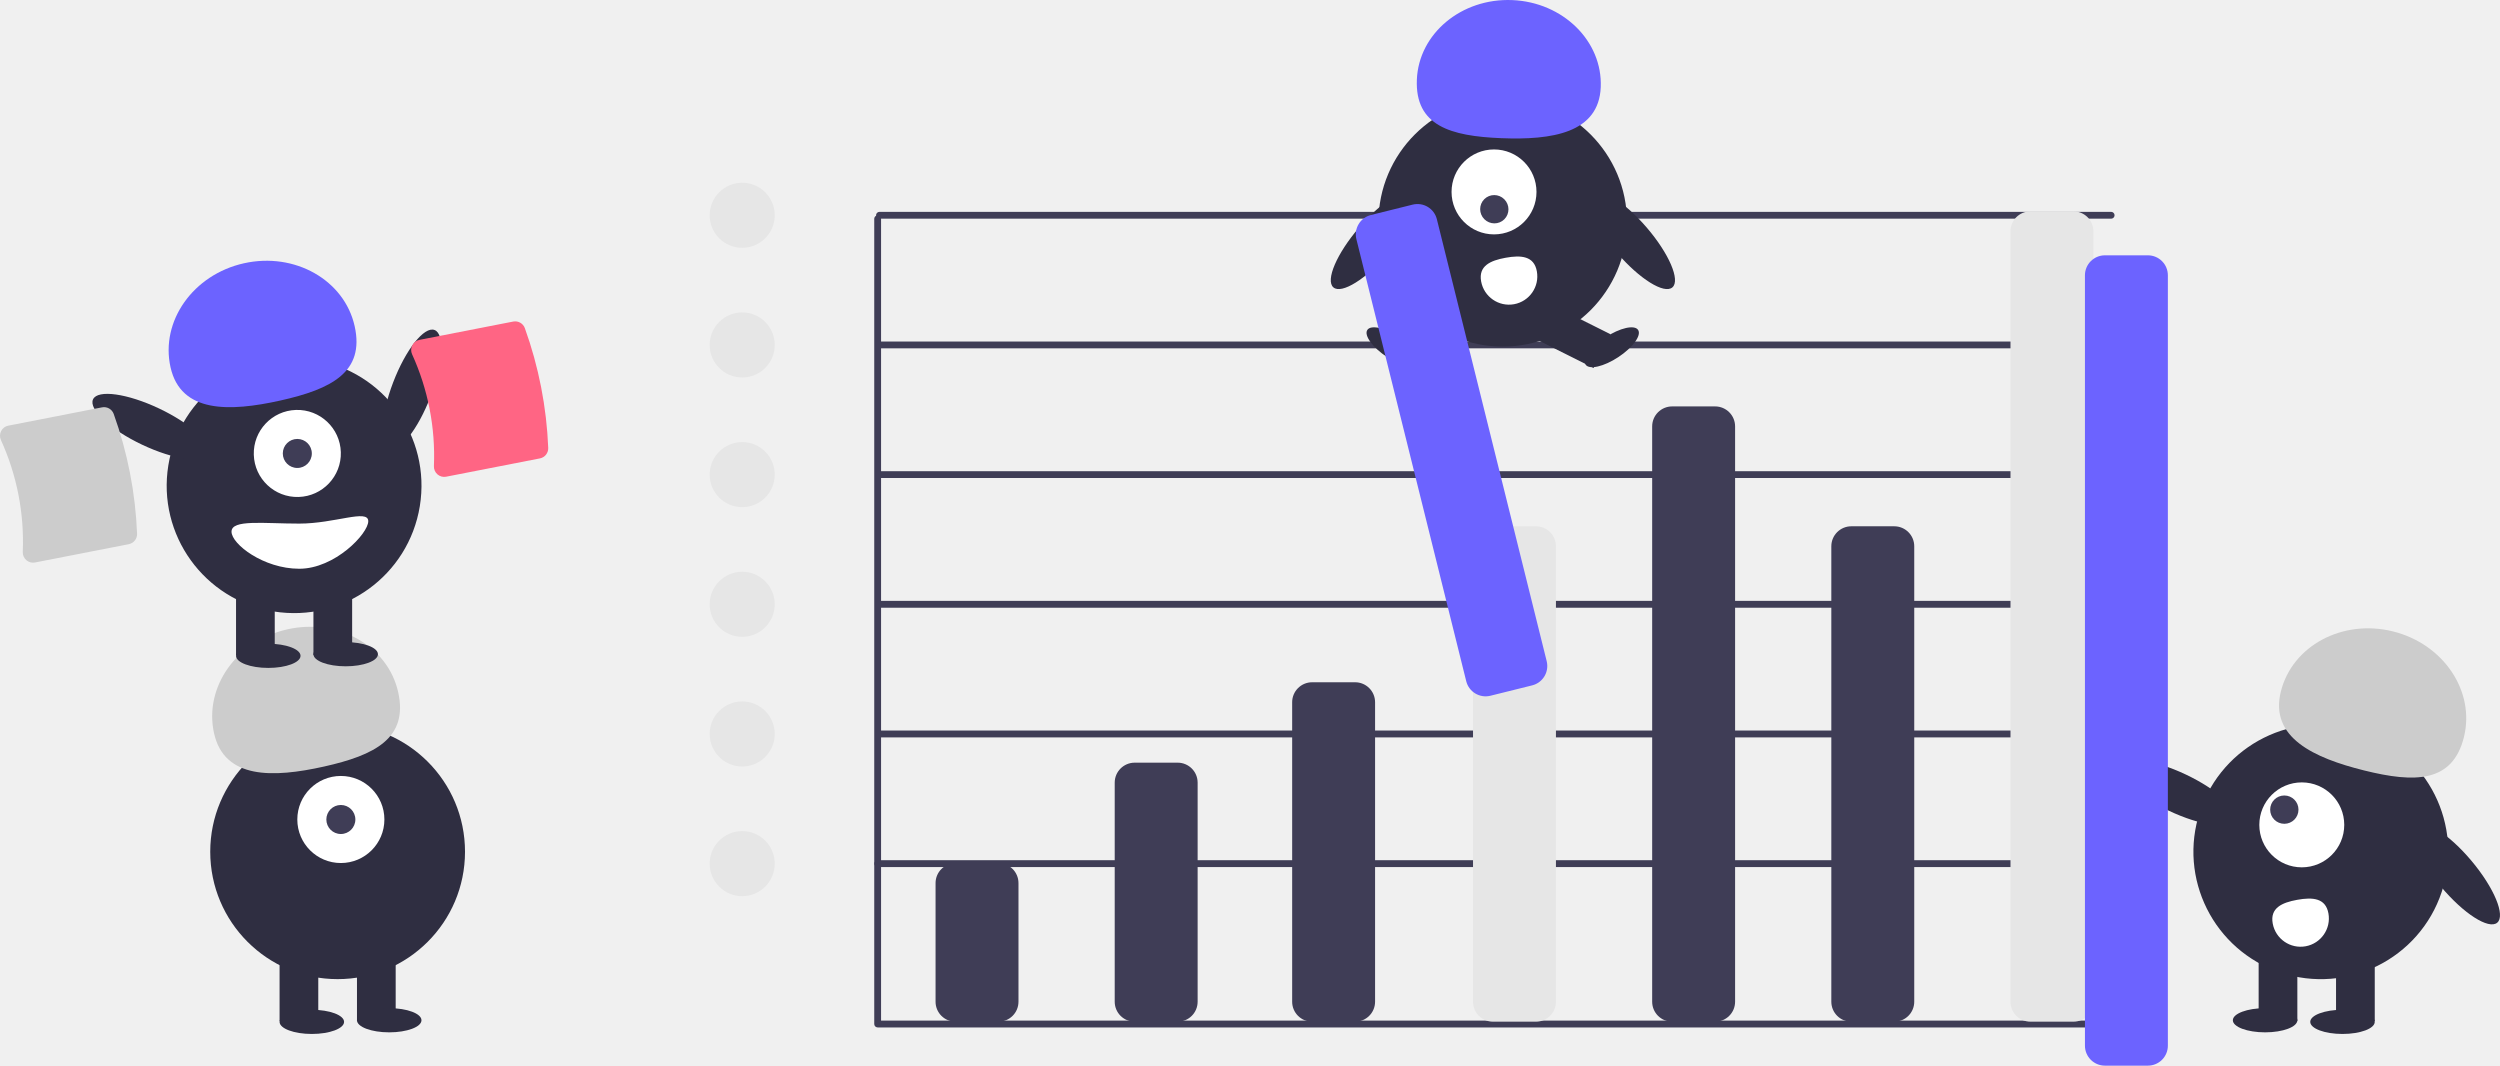
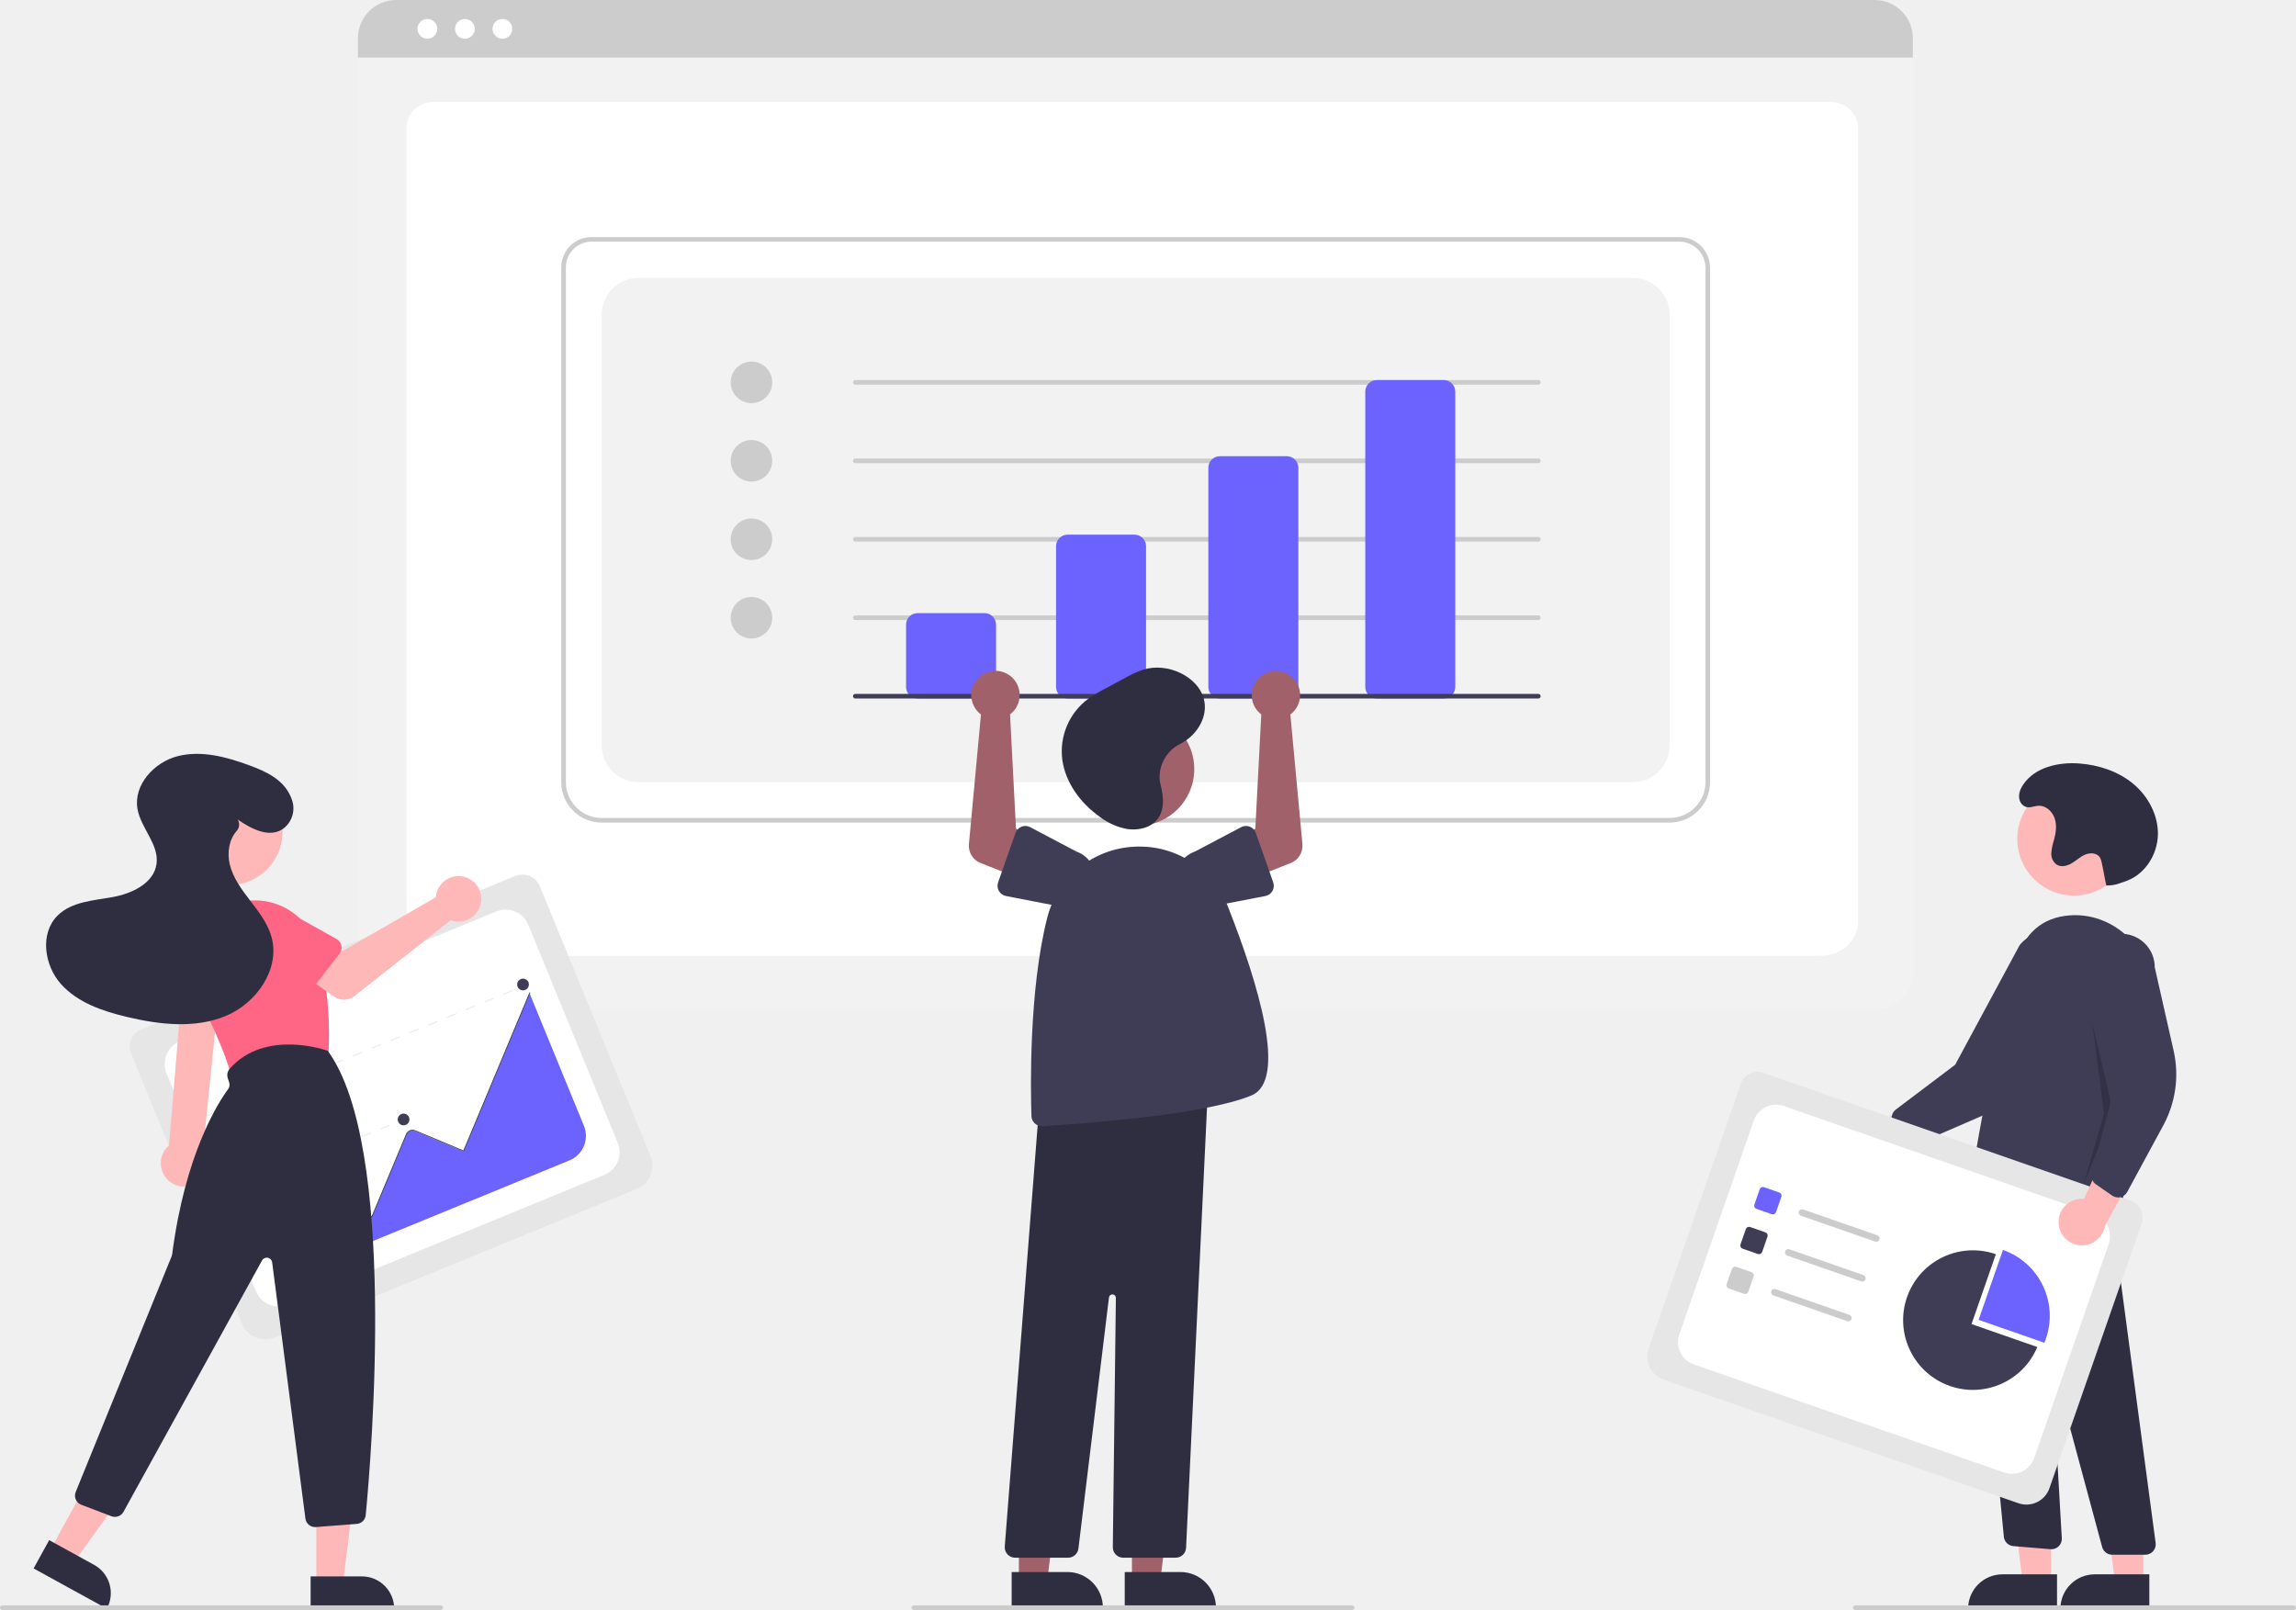
- <svg xmlns="http://www.w3.org/2000/svg" id="aff40d89-77de-4835-bbf1-69878b2c71b2" data-name="Layer 1" width="845.197" height="360.271" viewBox="0 0 845.197 360.271">
-   <path d="M890.595,617.218H474.118a1.154,1.154,0,0,1-1.154-1.154V343.797a1.154,1.154,0,0,1,2.307,0V614.911H890.595a1.154,1.154,0,0,1,0,2.307Z" transform="translate(-177.4015 -269.8646)" fill="#3f3d56" />
-   <path d="M890.595,562.995H474.118a1.154,1.154,0,0,1,0-2.307H890.595a1.154,1.154,0,0,1,0,2.307Z" transform="translate(-177.4015 -269.8646)" fill="#3f3d56" />
-   <path d="M891.172,519.156H474.695a1.154,1.154,0,0,1,0-2.307H891.172a1.154,1.154,0,0,1,0,2.307Z" transform="translate(-177.4015 -269.8646)" fill="#3f3d56" />
-   <path d="M891.172,475.316H474.695a1.154,1.154,0,0,1,0-2.307H891.172a1.154,1.154,0,0,1,0,2.307Z" transform="translate(-177.4015 -269.8646)" fill="#3f3d56" />
-   <path d="M891.172,431.476H474.695a1.154,1.154,0,0,1,0-2.307H891.172a1.154,1.154,0,0,1,0,2.307Z" transform="translate(-177.4015 -269.8646)" fill="#3f3d56" />
-   <path d="M891.172,387.637H474.695a1.154,1.154,0,0,1,0-2.307H891.172a1.154,1.154,0,0,1,0,2.307Z" transform="translate(-177.4015 -269.8646)" fill="#3f3d56" />
-   <path d="M891.172,343.797H474.695a1.154,1.154,0,0,1,0-2.307H891.172a1.154,1.154,0,0,1,0,2.307Z" transform="translate(-177.4015 -269.8646)" fill="#3f3d56" />
-   <path d="M514.983,615.27H500.439a6.752,6.752,0,0,1-6.745-6.745V568.414a6.752,6.752,0,0,1,6.745-6.745h14.544a6.752,6.752,0,0,1,6.745,6.745V608.525A6.752,6.752,0,0,1,514.983,615.27Z" transform="translate(-177.4015 -269.8646)" fill="#3f3d56" />
-   <path d="M575.551,615.27H561.007a6.752,6.752,0,0,1-6.745-6.745V534.452a6.752,6.752,0,0,1,6.745-6.745h14.544a6.752,6.752,0,0,1,6.745,6.745V608.525A6.752,6.752,0,0,1,575.551,615.27Z" transform="translate(-177.4015 -269.8646)" fill="#3f3d56" />
-   <path d="M696.686,615.27H682.143a6.753,6.753,0,0,1-6.745-6.745V454.537a6.753,6.753,0,0,1,6.745-6.745h14.543a6.753,6.753,0,0,1,6.745,6.745V608.525A6.753,6.753,0,0,1,696.686,615.27Z" transform="translate(-177.4015 -269.8646)" fill="#e6e6e6" />
-   <path d="M635.542,615.27H620.998a6.753,6.753,0,0,1-6.745-6.745V507.269a6.753,6.753,0,0,1,6.745-6.745h14.543a6.753,6.753,0,0,1,6.745,6.745V608.525A6.753,6.753,0,0,1,635.542,615.27Z" transform="translate(-177.4015 -269.8646)" fill="#3f3d56" />
-   <path d="M757.254,615.27H742.711a6.753,6.753,0,0,1-6.745-6.745V414.009a6.753,6.753,0,0,1,6.745-6.745h14.544a6.753,6.753,0,0,1,6.745,6.745V608.525A6.753,6.753,0,0,1,757.254,615.27Z" transform="translate(-177.4015 -269.8646)" fill="#3f3d56" />
-   <path d="M817.823,615.27H803.279a6.753,6.753,0,0,1-6.745-6.745V454.537a6.753,6.753,0,0,1,6.745-6.745h14.544a6.753,6.753,0,0,1,6.745,6.745V608.525A6.753,6.753,0,0,1,817.823,615.27Z" transform="translate(-177.4015 -269.8646)" fill="#3f3d56" />
-   <path d="M878.39,615.27H863.847A6.753,6.753,0,0,1,857.102,608.525V348.062a6.753,6.753,0,0,1,6.745-6.745h14.543a6.753,6.753,0,0,1,6.745,6.745V608.525A6.753,6.753,0,0,1,878.39,615.27Z" transform="translate(-177.4015 -269.8646)" fill="#e6e6e6" />
-   <circle cx="508.038" cy="75.159" r="42.012" fill="#2f2e41" />
-   <rect x="650.664" y="377.07" width="22.868" height="12.763" transform="translate(-279.016 67.19549) rotate(-26.60099)" fill="#2f2e41" />
-   <ellipse cx="648.548" cy="387.264" rx="3.989" ry="10.636" transform="translate(-209.1668 445.6714) rotate(-56.60122)" fill="#2f2e41" />
-   <rect x="702.4" y="372.018" width="12.763" height="22.868" transform="translate(-128.8564 575.6413) rotate(-63.39901)" fill="#2f2e41" />
-   <ellipse cx="722.331" cy="387.264" rx="10.636" ry="3.989" transform="translate(-271.2902 191.7049) rotate(-33.39878)" fill="#2f2e41" />
-   <circle cx="505.097" cy="64.882" r="14.359" fill="#fff" />
-   <ellipse cx="682.597" cy="340.6" rx="4.766" ry="4.8" transform="translate(-218.3142 312.5636) rotate(-45)" fill="#3f3d56" />
-   <path d="M718.581,299.318c.632-15.554-12.773-28.728-29.941-29.425s-31.597,11.346-32.229,26.9,11.302,19.087,28.47,19.785S717.949,314.872,718.581,299.318Z" transform="translate(-177.4015 -269.8646)" fill="#6c63ff" />
-   <ellipse cx="729.115" cy="351.084" rx="6.594" ry="21.006" transform="translate(-230.1947 289.7572) rotate(-40.64516)" fill="#2f2e41" />
-   <ellipse cx="641.881" cy="351.084" rx="21.006" ry="6.594" transform="translate(-220.0119 339.5652) rotate(-49.35484)" fill="#2f2e41" />
-   <path d="M696.978,361.58a9.572,9.572,0,0,1-18.835,3.429l-.003-.018c-.942-5.202,3.08-7.043,8.283-7.985S696.036,356.378,696.978,361.58Z" transform="translate(-177.4015 -269.8646)" fill="#fff" />
-   <ellipse cx="1007.831" cy="565.299" rx="6.76" ry="21.534" transform="translate(-305.2117 508.9902) rotate(-39.93837)" fill="#2f2e41" />
-   <circle cx="962.024" cy="557.821" r="43.067" transform="translate(-48.79241 1024.214) rotate(-71.56504)" fill="#2f2e41" />
-   <rect x="789.767" y="321.756" width="13.084" height="23.442" fill="#2f2e41" />
-   <rect x="763.6" y="321.756" width="13.084" height="23.442" fill="#2f2e41" />
-   <ellipse cx="791.948" cy="345.471" rx="10.903" ry="4.089" fill="#2f2e41" />
-   <ellipse cx="765.78" cy="344.926" rx="10.903" ry="4.089" fill="#2f2e41" />
-   <path d="M948.501,503.685c3.846-15.487,20.821-24.601,37.915-20.356s27.834,20.24,23.989,35.727-16.604,15.537-33.698,11.292S944.655,519.172,948.501,503.685Z" transform="translate(-177.4015 -269.8646)" fill="#ccc" />
-   <ellipse cx="913.516" cy="537.838" rx="6.76" ry="21.534" transform="translate(-141.3057 862.8808) rotate(-64.62574)" fill="#2f2e41" />
-   <circle cx="778.184" cy="278.869" r="14.359" fill="#fff" />
-   <circle cx="772.282" cy="273.723" r="4.786" fill="#3f3d56" />
-   <path d="M964.593,578.649a9.572,9.572,0,0,1-18.835,3.429l-.003-.018c-.942-5.202,3.08-7.043,8.283-7.985S963.651,573.447,964.593,578.649Z" transform="translate(-177.4015 -269.8646)" fill="#fff" />
-   <path d="M903.565,630.135H889.022a6.753,6.753,0,0,1-6.745-6.745V362.928a6.753,6.753,0,0,1,6.745-6.745h14.543a6.753,6.753,0,0,1,6.745,6.745V623.391A6.753,6.753,0,0,1,903.565,630.135Z" transform="translate(-177.4015 -269.8646)" fill="#6c63ff" />
-   <circle cx="114.144" cy="287.957" r="43.067" fill="#2f2e41" />
-   <rect x="94.519" y="321.756" width="13.084" height="23.442" fill="#2f2e41" />
-   <rect x="120.686" y="321.756" width="13.084" height="23.442" fill="#2f2e41" />
-   <ellipse cx="105.422" cy="345.471" rx="10.903" ry="4.089" fill="#2f2e41" />
-   <ellipse cx="131.589" cy="344.926" rx="10.903" ry="4.089" fill="#2f2e41" />
-   <circle cx="115.235" cy="277.054" r="14.719" fill="#fff" />
-   <circle cx="115.235" cy="277.054" r="4.906" fill="#3f3d56" />
-   <path d="M249.769,517.77c-3.477-15.574,7.639-31.31,24.829-35.149s33.944,5.675,37.422,21.249-7.915,21.318-25.105,25.156S253.246,533.344,249.769,517.77Z" transform="translate(-177.4015 -269.8646)" fill="#ccc" />
-   <ellipse cx="316.634" cy="401.549" rx="21.534" ry="6.76" transform="translate(-348.8993 284.0852) rotate(-69.08217)" fill="#2f2e41" />
-   <circle cx="276.826" cy="434.071" r="43.067" transform="translate(-373.3838 367.9278) rotate(-80.78252)" fill="#2f2e41" />
-   <rect x="79.799" y="198.006" width="13.084" height="23.442" fill="#2f2e41" />
-   <rect x="105.967" y="198.006" width="13.084" height="23.442" fill="#2f2e41" />
-   <ellipse cx="90.702" cy="221.72" rx="10.903" ry="4.089" fill="#2f2e41" />
-   <ellipse cx="116.87" cy="221.175" rx="10.903" ry="4.089" fill="#2f2e41" />
-   <circle cx="277.917" cy="423.168" r="14.719" transform="translate(-189.7116 -261.5185) rotate(-1.68323)" fill="#fff" />
-   <circle cx="100.515" cy="153.303" r="4.906" fill="#3f3d56" />
-   <path d="M235.05,394.019c-3.477-15.574,7.639-31.31,24.829-35.149s33.944,5.675,37.422,21.249-7.915,21.318-25.105,25.156S238.527,409.593,235.05,394.019Z" transform="translate(-177.4015 -269.8646)" fill="#6c63ff" />
-   <ellipse cx="228.318" cy="414.087" rx="6.76" ry="21.534" transform="translate(-421.0639 173.0663) rotate(-64.62574)" fill="#2f2e41" />
-   <path d="M255.672,449.608c0,4.215,10.853,12.539,22.897,12.539s23.335-11.867,23.335-16.082-11.292.818-23.335.818S255.672,445.393,255.672,449.608Z" transform="translate(-177.4015 -269.8646)" fill="#fff" />
-   <path d="M695.389,501.577l-14.114,3.507a6.753,6.753,0,0,1-8.172-4.919l-37.137-149.443a6.753,6.753,0,0,1,4.919-8.172l14.114-3.507a6.753,6.753,0,0,1,8.172,4.919l37.137,149.443A6.753,6.753,0,0,1,695.389,501.577Z" transform="translate(-177.4015 -269.8646)" fill="#6c63ff" />
-   <path d="M359.938,424.84l-31.701,6.188a3.44,3.44,0,0,1-2.92-.772,3.498,3.498,0,0,1-1.217-2.82,82.894,82.894,0,0,0-7.376-37.786,3.499,3.499,0,0,1,.067-3.071,3.44,3.44,0,0,1,2.415-1.814l31.701-6.188a3.485,3.485,0,0,1,3.928,2.209,135.693,135.693,0,0,1,7.911,40.529A3.485,3.485,0,0,1,359.938,424.84Z" transform="translate(-177.4015 -269.8646)" fill="#ff6584" />
-   <path d="M220.938,453.84l-31.701,6.188a3.44,3.44,0,0,1-2.92-.772,3.498,3.498,0,0,1-1.217-2.82,82.894,82.894,0,0,0-7.376-37.786,3.499,3.499,0,0,1,.067-3.071,3.44,3.44,0,0,1,2.415-1.814l31.701-6.188a3.485,3.485,0,0,1,3.928,2.209,135.693,135.693,0,0,1,7.911,40.529A3.485,3.485,0,0,1,220.938,453.84Z" transform="translate(-177.4015 -269.8646)" fill="#ccc" />
-   <circle cx="250.924" cy="72.779" r="11" fill="#e6e6e6" />
-   <circle cx="250.924" cy="116.619" r="11" fill="#e6e6e6" />
-   <circle cx="250.924" cy="160.458" r="11" fill="#e6e6e6" />
-   <circle cx="250.924" cy="204.298" r="11" fill="#e6e6e6" />
-   <circle cx="250.924" cy="248.138" r="11" fill="#e6e6e6" />
-   <circle cx="250.924" cy="291.977" r="11" fill="#e6e6e6" />
+ <svg xmlns="http://www.w3.org/2000/svg" id="bb535a4d-a035-40f6-99ac-869b240e0289" data-name="Layer 1" width="995" height="697.681" viewBox="0 0 995 697.681">
+   <path d="M915.189,538.707H274.35a16.519,16.519,0,0,1-16.5-16.5V127.054A12.102,12.102,0,0,1,269.938,114.965H919.391a12.311,12.311,0,0,1,12.297,12.297V522.207A16.519,16.519,0,0,1,915.189,538.707Z" transform="translate(-102.5 -101.1595)" fill="#f2f2f2" />
+   <path d="M891.811,515.341H294.567c-8.755,0-15.878-6.67-15.878-14.868v-344.105c0-6.08,5.278-11.027,11.766-11.027H895.728c6.595,0,11.961,5.028,11.961,11.209V500.472C907.689,508.671,900.566,515.341,891.811,515.341Z" transform="translate(-102.5 -101.1595)" fill="#fff" />
+   <path d="M931.459,126.11H257.619V117.709a16.574,16.574,0,0,1,16.56-16.55H914.899a16.574,16.574,0,0,1,16.56,16.55Z" transform="translate(-102.5 -101.1595)" fill="#ccc" />
+   <circle cx="185.214" cy="12.5" r="4.283" fill="#fff" />
+   <circle cx="201.473" cy="12.5" r="4.283" fill="#fff" />
+   <circle cx="217.731" cy="12.5" r="4.283" fill="#fff" />
+   <path d="M826.073,457.629H363.234a17.52,17.52,0,0,1-17.5-17.5V216.975a13.103,13.103,0,0,1,13.088-13.088H830.276a13.312,13.312,0,0,1,13.297,13.297V440.129A17.52,17.52,0,0,1,826.073,457.629ZM358.822,205.886a11.101,11.101,0,0,0-11.088,11.088V440.129a15.517,15.517,0,0,0,15.5,15.5H826.073a15.518,15.518,0,0,0,15.5-15.5V217.184a11.31,11.31,0,0,0-11.297-11.297Z" transform="translate(-102.5 -101.1595)" fill="#ccc" />
+   <path d="M379.234,440.129h430.839a16,16,0,0,0,16-16V237.581a16,16,0,0,0-16-16H379.234a16,16,0,0,0-16,16V424.129A16,16,0,0,0,379.234,440.129Z" transform="translate(-102.5 -101.1595)" fill="#f2f2f2" />
+   <circle cx="325.654" cy="165.695" r="9" fill="#ccc" />
+   <circle cx="325.654" cy="199.695" r="9" fill="#ccc" />
+   <circle cx="325.654" cy="233.695" r="9" fill="#ccc" />
+   <circle cx="325.654" cy="267.695" r="9" fill="#ccc" />
+   <path d="M769.154,267.855h-296a1,1,0,0,1,0-2h296a1,1,0,0,1,0,2Z" transform="translate(-102.5 -101.1595)" fill="#ccc" />
+   <path d="M769.154,301.855h-296a1,1,0,0,1,0-2h296a1,1,0,0,1,0,2Z" transform="translate(-102.5 -101.1595)" fill="#ccc" />
+   <path d="M769.154,335.855h-296a1,1,0,0,1,0-2h296a1,1,0,0,1,0,2Z" transform="translate(-102.5 -101.1595)" fill="#ccc" />
+   <path d="M769.154,369.855h-296a1,1,0,0,1,0-2h296a1,1,0,0,1,0,2Z" transform="translate(-102.5 -101.1595)" fill="#ccc" />
+   <path d="M529.154,403.855h-29a5.006,5.006,0,0,1-5-5v-27a5.006,5.006,0,0,1,5-5h29a5.006,5.006,0,0,1,5,5v27A5.006,5.006,0,0,1,529.154,403.855Z" transform="translate(-102.5 -101.1595)" fill="#6c63ff" />
+   <path d="M594.154,403.855h-29a5.006,5.006,0,0,1-5-5v-61a5.006,5.006,0,0,1,5-5h29a5.006,5.006,0,0,1,5,5v61A5.006,5.006,0,0,1,594.154,403.855Z" transform="translate(-102.5 -101.1595)" fill="#6c63ff" />
+   <path d="M660.154,403.855h-29a5.006,5.006,0,0,1-5-5v-95a5.006,5.006,0,0,1,5-5h29a5.006,5.006,0,0,1,5,5v95A5.006,5.006,0,0,1,660.154,403.855Z" transform="translate(-102.5 -101.1595)" fill="#6c63ff" />
+   <path d="M728.154,403.855h-29a5.006,5.006,0,0,1-5-5v-128a5.006,5.006,0,0,1,5-5h29a5.006,5.006,0,0,1,5,5v128A5.006,5.006,0,0,1,728.154,403.855Z" transform="translate(-102.5 -101.1595)" fill="#6c63ff" />
+   <path d="M769.154,403.855h-296a1,1,0,0,1,0-2h296a1,1,0,0,1,0,2Z" transform="translate(-102.5 -101.1595)" fill="#3f3d56" />
+   <path d="M899.201,590.402a10.056,10.056,0,0,1,15.32-1.743l31.755-16.389-1.975,18.464L914.45,603.467a10.11,10.11,0,0,1-15.248-13.065Z" transform="translate(-102.5 -101.1595)" fill="#ffb8b8" />
+   <path d="M926.524,597.289a4.506,4.506,0,0,1-1.524-2.212l-2.526-8.159a4.515,4.515,0,0,1,1.587-4.921l25.738-19.44,27.875-51.712a14.497,14.497,0,1,1,22.9,17.782L984.716,562.096a46.374,46.374,0,0,1-23.463,22.696l-30.163,13.083a4.505,4.505,0,0,1-3.669-.039A4.455,4.455,0,0,1,926.524,597.289Z" transform="translate(-102.5 -101.1595)" fill="#3f3d56" />
+   <circle cx="898.775" cy="363.541" r="24.561" fill="#ffb8b8" />
+   <polygon points="888.812 685.737 876.553 685.736 870.722 638.448 888.817 638.449 888.812 685.737" fill="#ffb8b8" />
+   <path d="M867.795,682.233h23.644a0,0,0,0,1,0,0v14.887a0,0,0,0,1,0,0H852.908a0,0,0,0,1,0,0v0A14.887,14.887,0,0,1,867.795,682.233Z" fill="#2f2e41" />
+   <polygon points="928.812 685.739 916.553 685.738 910.722 638.449 928.817 638.451 928.812 685.739" fill="#ffb8b8" />
+   <path d="M907.795,682.235h23.644a0,0,0,0,1,0,0V697.121a0,0,0,0,1,0,0H892.908a0,0,0,0,1,0,0v0A14.887,14.887,0,0,1,907.795,682.235Z" fill="#2f2e41" />
+   <path d="M1032.208,774.899l-14.367-.001a4.508,4.508,0,0,1-4.345-3.329l-20.68-76.701a.5.5,0,0,0-.982.16l4.177,72.742a4.499,4.499,0,0,1-4.867,4.742L974.998,771.166a4.512,4.512,0,0,1-4.096-3.964L956.191,614.457l5.691,3.415,53.329-9.054L1036.669,769.804a4.501,4.501,0,0,1-4.461,5.095Z" transform="translate(-102.5 -101.1595)" fill="#2f2e41" />
+   <path d="M974.027,630.579a32.939,32.939,0,0,1-16.692-4.698,4.48,4.48,0,0,1-2.136-4.589c1.876-11.486,11.684-70.408,20.608-102.529,3.635-13.083,11.671-20.129,23.887-20.943,17.868-1.172,33.75,12.807,35.404,31.2,2.917,32.448-8.933,78.55-14.164,96.866a4.496,4.496,0,0,1-7.088,2.306l-10.661-8.293a3.533,3.533,0,0,0-4.516.188C989.682,628.101,981.146,630.579,974.027,630.579Z" transform="translate(-102.5 -101.1595)" fill="#3f3d56" />
+   <polygon points="906.787 443.738 915.786 481.739 902.784 513.738 911.786 482.739 906.787 443.738" opacity="0.2" />
+   <path d="M1015.29,484.898a16.538,16.538,0,0,0,6.388-1.155c.894-.345,1.822-.628,2.715-.972,7.882-3.045,13.074-11.438,13.261-19.886s-4.188-16.647-10.684-22.05-14.909-8.178-23.335-8.82c-9.075-.691-19.294,1.61-24.366,9.167-1.35,2.012-2.294,4.452-1.494,6.882a4.404,4.404,0,0,0,1.241,1.906c2.265,2.015,4.522.5,6.831.366,3.173-.184,6.023,2.385,7.048,5.394s.573,6.322-.254,9.391a23.459,23.459,0,0,0-1.183,5.71,5.741,5.741,0,0,0,2.378,5.055c1.983,1.199,4.587.505,6.571-.691s3.699-2.86,5.842-3.741,5.022-.685,6.27,1.268a6.935,6.935,0,0,1,.793,2.289c1.118,5.095.861,4.795,1.979,9.89Z" transform="translate(-102.5 -101.1595)" fill="#2f2e41" />
+   <path d="M977.221,752.591,823.425,699.03a10.556,10.556,0,0,1-6.49-13.426l39.966-114.758a7.734,7.734,0,0,1,9.836-4.755L1025.732,621.463a7.867,7.867,0,0,1,4.837,10.006L990.647,746.101A10.556,10.556,0,0,1,977.221,752.591Z" transform="translate(-102.5 -101.1595)" fill="#e6e6e6" />
+   <path d="M836.549,692.435l134.484,46.835a10.225,10.225,0,0,0,13.019-6.293l32.272-92.667a10.225,10.225,0,0,0-6.293-13.019l-134.484-46.835a10.225,10.225,0,0,0-13.019,6.293l-32.272,92.667A10.225,10.225,0,0,0,836.549,692.435Z" transform="translate(-102.5 -101.1595)" fill="#fff" />
+   <path d="M870.32,627.329l-6.66-2.32a1.444,1.444,0,0,1-.888-1.837l2.32-6.66a1.444,1.444,0,0,1,1.837-.888l6.66,2.32a1.444,1.444,0,0,1,.888,1.837l-2.32,6.66A1.444,1.444,0,0,1,870.32,627.329Z" transform="translate(-102.5 -101.1595)" fill="#6c63ff" />
+   <path d="M864.31,644.585l-6.66-2.32a1.444,1.444,0,0,1-.888-1.837l2.32-6.66a1.444,1.444,0,0,1,1.837-.888l6.66,2.32a1.444,1.444,0,0,1,.888,1.837l-2.32,6.66A1.444,1.444,0,0,1,864.31,644.585Z" transform="translate(-102.5 -101.1595)" fill="#3f3d56" />
+   <path d="M858.301,661.841l-6.66-2.32a1.444,1.444,0,0,1-.888-1.837l2.32-6.66a1.444,1.444,0,0,1,1.837-.888l6.66,2.32a1.444,1.444,0,0,1,.888,1.837l-2.32,6.66A1.444,1.444,0,0,1,858.301,661.841Z" transform="translate(-102.5 -101.1595)" fill="#ccc" />
+   <path d="M915.074,639.181l-32.09-11.176a1.443,1.443,0,1,1,.949-2.725l32.09,11.176a1.443,1.443,0,1,1-.949,2.725Z" transform="translate(-102.5 -101.1595)" fill="#ccc" />
+   <path d="M909.065,656.437l-32.09-11.176a1.443,1.443,0,0,1,.949-2.725l32.09,11.176a1.443,1.443,0,1,1-.949,2.725Z" transform="translate(-102.5 -101.1595)" fill="#ccc" />
+   <path d="M903.055,673.693l-32.09-11.176a1.443,1.443,0,0,1,.949-2.725l32.09,11.176a1.443,1.443,0,0,1-.949,2.725Z" transform="translate(-102.5 -101.1595)" fill="#ccc" />
+   <path d="M988.454,683.043c.234-.561.454-1.131.656-1.712a30.239,30.239,0,0,0-18.611-38.501L959.951,673.116Z" transform="translate(-102.5 -101.1595)" fill="#6c63ff" />
+   <path d="M956.884,674.959l10.548-30.287a30.239,30.239,0,1,0,17.955,40.213Z" transform="translate(-102.5 -101.1595)" fill="#3f3d56" />
+   <path d="M994.645,631.512a10.056,10.056,0,0,1,10.979-10.826l14.873-32.493,9.841,15.748-15.633,28.441a10.11,10.11,0,0,1-20.061-.87Z" transform="translate(-102.5 -101.1595)" fill="#ffb8b8" />
+   <path d="M1020.394,620.069a4.506,4.506,0,0,1-2.564-.8l-7.023-4.862a4.515,4.515,0,0,1-1.788-4.852l8.255-31.18-9.979-57.893a14.497,14.497,0,1,1,28.993-.14l8.177,36.123a46.373,46.373,0,0,1-4.456,32.339L1024.349,617.713a4.505,4.505,0,0,1-2.911,2.233A4.455,4.455,0,0,1,1020.394,620.069Z" transform="translate(-102.5 -101.1595)" fill="#3f3d56" />
+   <path d="M1096.5,798.841h-190a1,1,0,0,1,0-2h190a1,1,0,0,1,0,2Z" transform="translate(-102.5 -101.1595)" fill="#ccc" />
+   <polygon points="490.541 685.239 502.801 685.238 508.633 637.951 490.539 637.951 490.541 685.239" fill="#a0616a" />
+   <path d="M589.914,782.396l24.144-.001h.001a15.386,15.386,0,0,1,15.386,15.386v.5l-39.531.001Z" transform="translate(-102.5 -101.1595)" fill="#2f2e41" />
+   <polygon points="441.541 685.239 453.801 685.238 459.633 637.951 441.539 637.951 441.541 685.239" fill="#a0616a" />
+   <path d="M540.914,782.396l24.144-.001h.001a15.386,15.386,0,0,1,15.386,15.386v.5l-39.531.001Z" transform="translate(-102.5 -101.1595)" fill="#2f2e41" />
+   <circle cx="492.988" cy="333.297" r="24.561" fill="#a0616a" />
+   <path d="M612.005,776.192H589.254a4.5,4.5,0,0,1-4.5-4.555l1.322-108.031a1.5,1.5,0,0,0-2.989-.2L569.847,772.236a4.504,4.504,0,0,1-4.467,3.956H542.41a4.5,4.5,0,0,1-4.486-4.851l15.167-194.075.412-.045,72.629-7.844-9.633,202.528A4.495,4.495,0,0,1,612.005,776.192Z" transform="translate(-102.5 -101.1595)" fill="#2f2e41" />
+   <path d="M553.976,589.181a4.496,4.496,0,0,1-4.484-4.358c-.396-12.271-1.076-54.732,6.822-85.905a40.924,40.924,0,0,1,37.793-30.839h0a41.179,41.179,0,0,1,40.559,26.023c13.275,33.703,25.818,75.246,10.181,81.762-20.495,8.539-74.523,12.346-90.594,13.309Q554.113,589.181,553.976,589.181Z" transform="translate(-102.5 -101.1595)" fill="#3f3d56" />
+   <path d="M647.847,409.632a10.525,10.525,0,0,0,1.246,1.093l-2.578,49.526-10.724,5.491L641.961,483.01l19.93-7.875a8,8,0,0,0,5.026-8.181l-5.221-56.179a10.497,10.497,0,1,0-13.849-1.143Z" transform="translate(-102.5 -101.1595)" fill="#a0616a" />
+   <path d="M646.718,462.095l7.544,21.439a4.5,4.5,0,0,1-3.389,5.912l-22.245,4.308a12.497,12.497,0,0,1-8.228-23.602l19.974-10.543a4.5,4.5,0,0,1,6.344,2.486Z" transform="translate(-102.5 -101.1595)" fill="#3f3d56" />
+   <path d="M541.46,409.632a10.527,10.527,0,0,1-1.246,1.093l2.578,49.526,10.724,5.491L547.346,483.01l-19.93-7.875a8,8,0,0,1-5.026-8.181l5.221-56.179a10.497,10.497,0,1,1,13.849-1.143Z" transform="translate(-102.5 -101.1595)" fill="#a0616a" />
+   <path d="M545.192,459.399a4.495,4.495,0,0,1,3.741.21l19.974,10.543a12.497,12.497,0,0,1-8.228,23.602l-22.245-4.308a4.5,4.5,0,0,1-3.389-5.912l7.544-21.439A4.495,4.495,0,0,1,545.192,459.399Z" transform="translate(-102.5 -101.1595)" fill="#3f3d56" />
+   <path d="M605.027,438.643a16.143,16.143,0,0,1,9.041-15.168c7.466-3.854,12.156-12.075,10.101-19.582-2.631-9.609-15.709-15.841-26.305-12.535a48.566,48.566,0,0,0-8.261,3.839l-6.923,3.711a71.73,71.73,0,0,0-8.534,5.038,28.315,28.315,0,0,0-11.27,26.53c1.363,9.769,7.761,18.727,16.518,24.861a27.937,27.937,0,0,0,11.319,5.031c4.198.692,8.87-.094,11.939-2.705,4.796-4.079,4.301-10.911,2.75-16.616A12.09,12.09,0,0,1,605.027,438.643Z" transform="translate(-102.5 -101.1595)" fill="#2f2e41" />
+   <path d="M688.5,798.841h-190a1,1,0,0,1,0-2h190a1,1,0,0,1,0,2Z" transform="translate(-102.5 -101.1595)" fill="#ccc" />
+   <path d="M378.41,616.413,221.633,680.73a10.984,10.984,0,0,1-14.315-5.986l-47.992-116.983a8.047,8.047,0,0,1,4.386-10.488l162.077-66.492a8.186,8.186,0,0,1,10.669,4.462L384.396,602.098A10.984,10.984,0,0,1,378.41,616.413Z" transform="translate(-102.5 -101.1595)" fill="#e6e6e6" />
+   <path d="M227.311,666.541l137.091-56.241a10.639,10.639,0,0,0,5.805-13.881L331.454,501.956a10.639,10.639,0,0,0-13.881-5.805L180.482,552.392a10.639,10.639,0,0,0-5.805,13.881l38.753,94.463A10.639,10.639,0,0,0,227.311,666.541Z" transform="translate(-102.5 -101.1595)" fill="#fff" />
+   <rect x="328.668" y="528.117" width="2.179" height="0.363" transform="translate(-278.3402 63.53163) rotate(-22.30577)" fill="#e6e6e6" />
+   <path d="M324.747,530.551l-4.072,1.67-.138-.336,4.072-1.67Zm-8.144,3.341-4.072,1.67-.138-.336,4.072-1.67Zm-8.144,3.341-4.072,1.67-.138-.336,4.072-1.67Zm-8.144,3.341-4.072,1.67-.138-.336,4.072-1.67Zm-8.144,3.341-4.072,1.67-.138-.336,4.072-1.67Zm-8.144,3.341-4.072,1.67-.138-.336,4.072-1.67Zm-8.144,3.341-4.072,1.67-.138-.336,4.072-1.67Zm-8.144,3.341-4.072,1.67-.138-.336,4.072-1.67Zm-8.144,3.341-4.072,1.67-.138-.336,4.072-1.67Zm-8.144,3.341-4.072,1.67-.138-.336,4.072-1.67ZM243.312,563.959l-4.072,1.67-.138-.336,4.072-1.67Zm-8.144,3.341-4.072,1.67-.138-.336,4.072-1.67Zm-8.144,3.341-4.072,1.67-.138-.336,4.072-1.67Zm-8.144,3.341-4.072,1.67-.138-.336,4.072-1.67Zm-8.144,3.341-4.072,1.67-.138-.336,4.072-1.67Zm-8.144,3.341-4.072,1.67-.138-.336,4.072-1.67Z" transform="translate(-102.5 -101.1595)" fill="#e6e6e6" />
+   <rect x="192.285" y="584.068" width="2.179" height="0.363" transform="translate(-309.7817 15.95413) rotate(-22.30577)" fill="#e6e6e6" />
+   <rect x="275.309" y="586.506" width="2.179" height="0.363" transform="translate(-304.4946 47.64812) rotate(-22.30577)" fill="#e6e6e6" />
+   <path d="M271.448,588.915l-4.011,1.646-.138-.336,4.011-1.646Zm-8.023,3.291-4.011,1.646-.138-.336,4.011-1.646Zm-8.023,3.291-4.011,1.646-.138-.336,4.011-1.646ZM247.38,598.789l-4.011,1.646-.138-.336,4.011-1.646ZM239.357,602.08l-4.011,1.646-.138-.336,4.011-1.646Zm-8.023,3.291-4.011,1.646-.138-.336,4.011-1.646Zm-8.023,3.291-4.011,1.646-.138-.336,4.011-1.646Zm-8.023,3.291-4.011,1.646-.138-.336,4.011-1.646Z" transform="translate(-102.5 -101.1595)" fill="#e6e6e6" />
+   <rect x="205.101" y="615.309" width="2.179" height="0.363" transform="translate(-320.68 23.15625) rotate(-22.30577)" fill="#e6e6e6" />
+   <rect x="242.07" y="617.411" width="2.179" height="0.363" transform="translate(-318.7115 37.34481) rotate(-22.30577)" fill="#e6e6e6" />
+   <path d="M238.093,619.867l-4.127,1.693-.138-.336,4.127-1.693Zm-8.254,3.386-4.127,1.693-.138-.336,4.127-1.693Zm-8.254,3.386-4.127,1.693-.138-.336,4.127-1.693Z" transform="translate(-102.5 -101.1595)" fill="#e6e6e6" />
+   <rect x="211.165" y="630.089" width="2.179" height="0.363" transform="translate(-325.8362 26.5637) rotate(-22.30577)" fill="#e6e6e6" />
+   <rect x="252.417" y="642.634" width="2.179" height="0.363" transform="translate(-327.5107 43.15973) rotate(-22.30577)" fill="#e6e6e6" />
+   <path d="M248.441,645.09l-4.127,1.693-.138-.336,4.127-1.693Zm-8.254,3.386-4.127,1.693-.138-.336,4.127-1.693Zm-8.254,3.386-4.127,1.693-.138-.336,4.127-1.693Z" transform="translate(-102.5 -101.1595)" fill="#e6e6e6" />
+   <rect x="221.513" y="655.313" width="2.179" height="0.363" transform="translate(-334.6354 32.37862) rotate(-22.30577)" fill="#e6e6e6" />
+   <path d="M233.132,651.671,349.308,604.011a11.481,11.481,0,0,0,6.257-14.962L332.092,531.832l-.227.101-28.509,68.167-21.145-8.84a2.742,2.742,0,0,0-2.436.152,2.922,2.922,0,0,0-1.212,1.433l-14.941,35.722-15.46-6.462a2.753,2.753,0,0,0-3.603,1.478C244.461,623.825,234.928,647.213,233.132,651.671Z" transform="translate(-102.5 -101.1595)" fill="#6c63ff" />
+   <path d="M232.775,652.21l-.335-.14,11.955-28.586a3.089,3.089,0,0,1,4.038-1.657l15.155,6.337,14.856-35.525a3.089,3.089,0,0,1,4.038-1.657l20.839,8.715,28.656-68.523.335.14L303.515,600.173l-21.174-8.855a2.723,2.723,0,0,0-3.563,1.462l-14.996,35.86-15.489-6.478a2.726,2.726,0,0,0-3.563,1.462Z" transform="translate(-102.5 -101.1595)" fill="#3f3d56" />
+   <circle cx="141.667" cy="516.019" r="2.542" fill="#3f3d56" />
+   <circle cx="174.906" cy="485.115" r="2.542" fill="#3f3d56" />
+   <circle cx="226.662" cy="426.636" r="2.542" fill="#3f3d56" />
+   <path d="M186.901,614.295a10.095,10.095,0,0,0,3.61-15.053l7.549-73.804h-16.313l-5.999,72.066a10.15,10.15,0,0,0,11.154,16.791Z" transform="translate(-102.5 -101.1595)" fill="#ffb8b8" />
+   <circle cx="99.38" cy="360.468" r="23.08" fill="#ffb8b8" />
+   <path d="M206.225,568.419a4.221,4.221,0,0,1-4.068-3.1c-1.849-6.718-6.66-18.077-14.299-33.763a27.967,27.967,0,0,1,15.882-38.613h0a27.955,27.955,0,0,1,35.922,17.808c5.921,18.563,5.635,38.447,5.237,46.134a4.239,4.239,0,0,1-3.321,3.914l-34.446,7.522A4.208,4.208,0,0,1,206.225,568.419Z" transform="translate(-102.5 -101.1595)" fill="#ff6584" />
+   <polygon points="137.082 686.425 148.602 686.425 154.083 641.988 137.08 641.989 137.082 686.425" fill="#ffb8b8" />
+   <path d="M237.113,784.293H273.321a0,0,0,0,1,0,0v13.989a0,0,0,0,1,0,0H251.103a13.989,13.989,0,0,1-13.989-13.989v0a0,0,0,0,1,0,0Z" transform="translate(407.9701 1481.403) rotate(179.9974)" fill="#2f2e41" />
+   <polygon points="21.882 671.495 31.978 677.045 58.19 640.747 43.291 632.555 21.882 671.495" fill="#ffb8b8" />
+   <path d="M118.196,776.437h36.207a0,0,0,0,1,0,0V790.426a0,0,0,0,1,0,0h-22.218a13.989,13.989,0,0,1-13.989-13.989v0a0,0,0,0,1,0,0Z" transform="translate(-224.194 1434.457) rotate(-151.199)" fill="#2f2e41" />
+   <path d="M239.044,762.92a4.228,4.228,0,0,1-4.189-3.684L220.446,648.211a2.349,2.349,0,0,0-4.387-.832L156.014,756.319a4.252,4.252,0,0,1-5.209,1.912L137.717,753.244a4.228,4.228,0,0,1-2.411-5.546L176.901,645.518a3.257,3.257,0,0,0,.212-.809c5.634-43.605,19.968-65.78,24.227-71.538a3.275,3.275,0,0,0,.466-2.982l-.585-1.756a4.226,4.226,0,0,1,.814-4.113c15.347-17.48,42.095-7.942,42.363-7.843l.134.05.084.115c29.993,41.133,18.903,174.732,16.376,201.096a4.217,4.217,0,0,1-3.885,3.806l-17.736,1.366C239.262,762.917,239.152,762.92,239.044,762.92Z" transform="translate(-102.5 -101.1595)" fill="#2f2e41" />
+   <path d="M291.606,488.437a9.892,9.892,0,0,0-.225,1.541l-40.367,23.288-9.812-5.649-10.46,13.694,16.398,11.688a7.518,7.518,0,0,0,9.019-.22l41.626-32.839a9.864,9.864,0,1,0-6.179-11.503Z" transform="translate(-102.5 -101.1595)" fill="#ffb8b8" />
+   <path d="M249.665,514.369l-13.047,16.909a4.229,4.229,0,0,1-6.394.35L215.455,516.291a11.744,11.744,0,0,1,14.402-18.554l18.524,10.358a4.229,4.229,0,0,1,1.283,6.273Z" transform="translate(-102.5 -101.1595)" fill="#ff6584" />
+   <path d="M199.098,543.746l-21.017-3.795a4.229,4.229,0,0,1-3.255-5.514L181.639,514.264a11.744,11.744,0,0,1,23.102,4.241l-.665,21.213a4.229,4.229,0,0,1-4.978,4.028Z" transform="translate(-102.5 -101.1595)" fill="#ff6584" />
+   <path d="M205.533,456.318c5.932,4.06,13.721,8.233,19.78,3.91a11.025,11.025,0,0,0,3.618-12.709c-2.901-8.296-10.872-11.949-18.494-14.748-9.909-3.64-20.698-6.535-30.927-3.928s-19.269,12.51-17.423,22.903c1.485,8.358,9.369,15.312,8.25,23.727-1.126,8.469-10.65,12.926-19.059,14.44s-17.817,2-23.86,8.039c-7.708,7.704-5.784,21.475,1.47,29.61s18.199,11.822,28.805,14.328c14.053,3.321,29.252,5.066,42.599-.445s23.733-20.349,19.866-34.261c-1.633-5.877-5.48-10.843-9.198-15.678s-7.483-9.891-8.901-15.824c-1.182-4.944-.307-10.683,2.971-14.391a4.169,4.169,0,0,0,.559-4.874Z" transform="translate(-102.5 -101.1595)" fill="#2f2e41" />
+   <path d="M293.5,798.841h-190a1,1,0,0,1,0-2h190a1,1,0,0,1,0,2Z" transform="translate(-102.5 -101.1595)" fill="#ccc" />
</svg>
